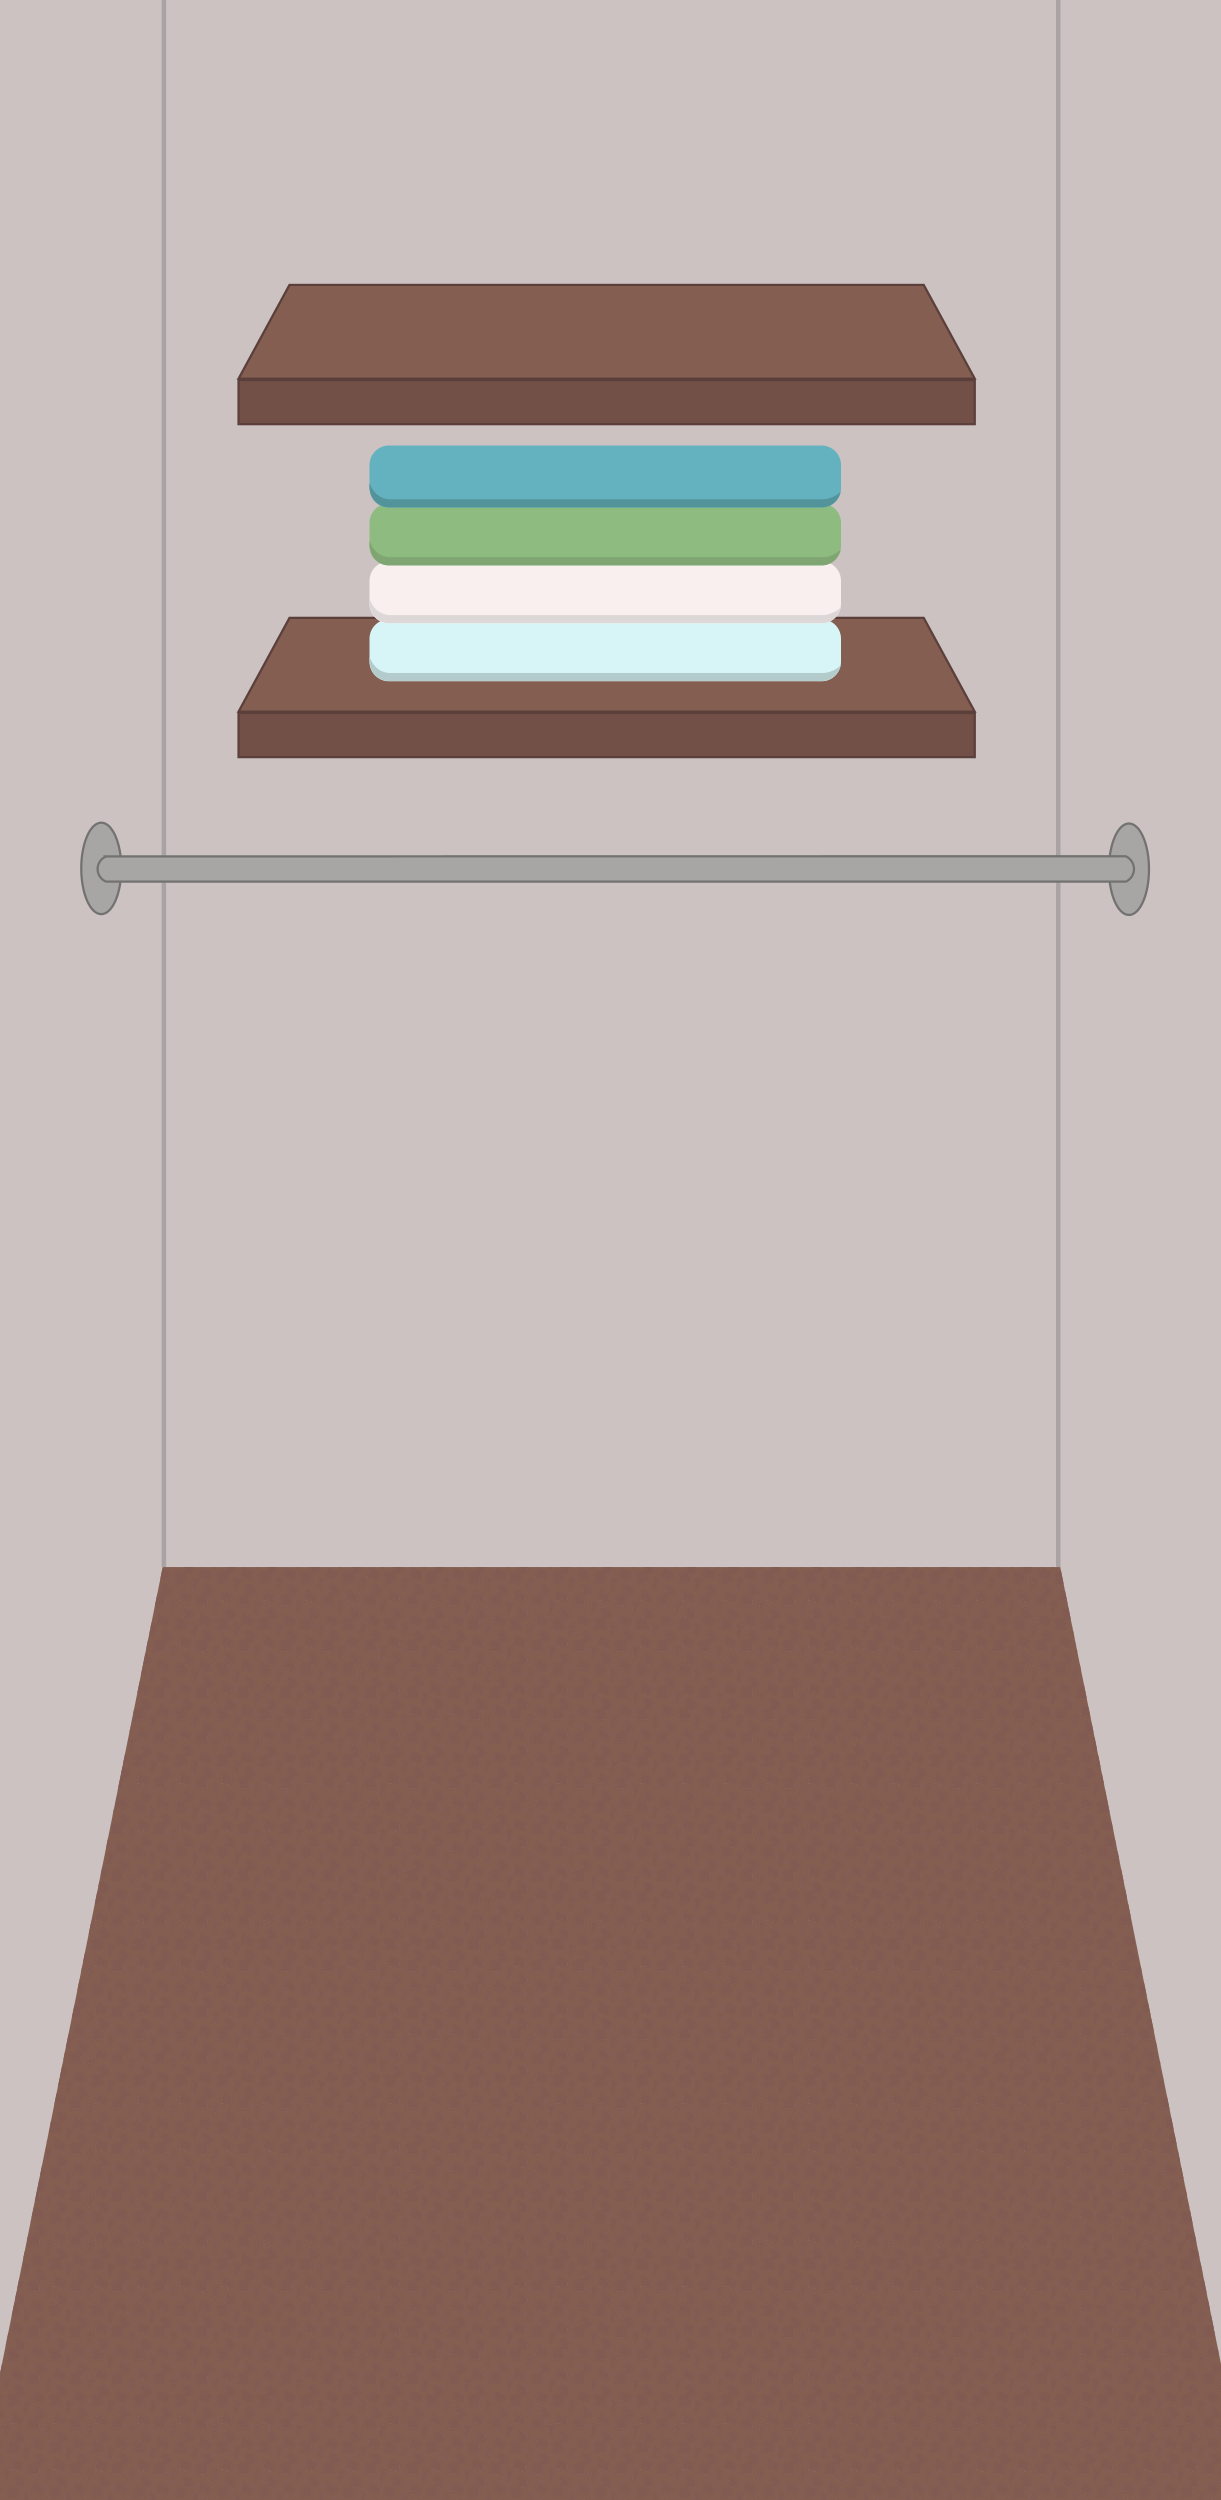
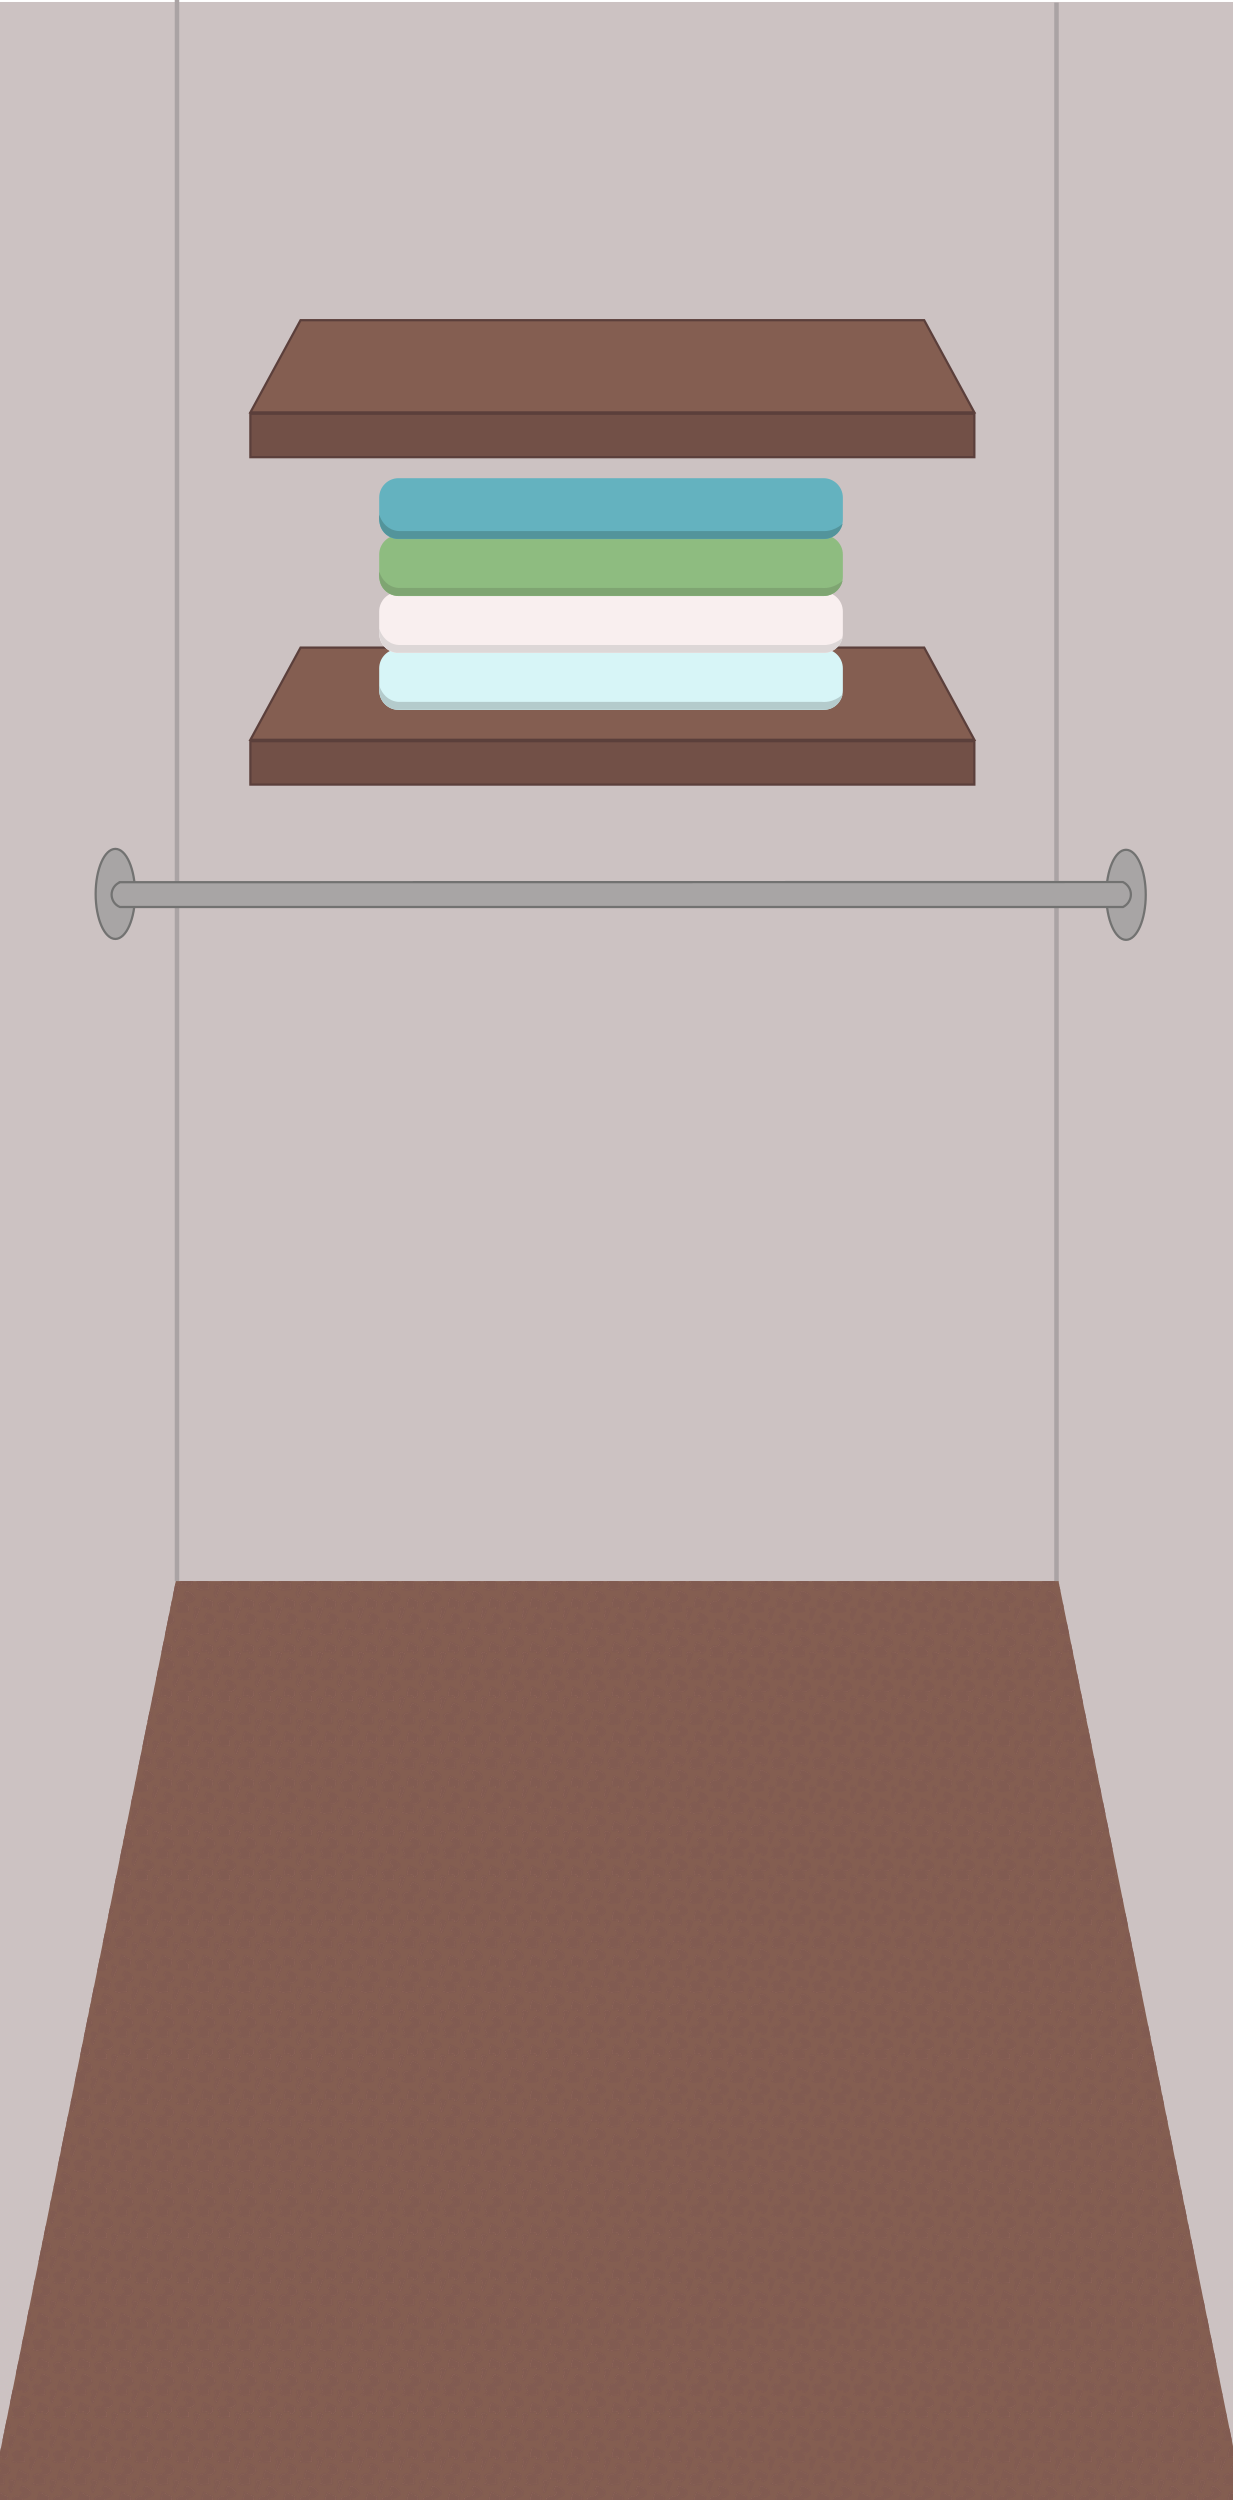
- <svg xmlns="http://www.w3.org/2000/svg" id="long_hair" viewBox="0 0 135.36 277.2">
+ <svg xmlns="http://www.w3.org/2000/svg" id="long_hair" viewBox="0 0 136.8 277.57">
  <defs>
-     <pattern id="New_Pattern_5" data-name="New Pattern 5" x="0" y="0" width="4.65" height="5.07" patternTransform="translate(360.95 145.46)" patternUnits="userSpaceOnUse" viewBox="0 0 4.65 5.07">
+     <pattern id="New_Pattern_5" data-name="New Pattern 5" x="0" y="0" width="4.65" height="5.07" patternTransform="translate(251.87 32.74) scale(.98)" patternUnits="userSpaceOnUse" viewBox="0 0 4.65 5.07">
      <g>
        <rect y="0" width="4.65" height="5.07" fill="none" />
        <g>
          <path d="M4.98,4.18c-.09-.04-.3-.13-.41-.1-.09.02-.15.19-.21.27-.05.07.16.31.14.42-.02.11-.17.16-.16.27.02.14.01.26.06.36.06.12.12.27.2.29.08.02.14-.14.21-.22.06-.07.03-.2.07-.31.04-.09.1-.13.13-.24.03-.1.09-.17.09-.25,0-.1.15-.23.13-.29-.03-.08-.16-.17-.25-.2Z" fill="#815b51" />
          <path d="M3.83,3.94c-.17-.15-.58-.51-.8-.55-.18-.03-.39.19-.58.29-.2.11.24.53.18.67-.07.18-.45.21-.25.34.21.12.43.18.75.14.24-.03.59-.03.76-.11.16-.08,0-.26.01-.37,0-.13.1-.26-.07-.41Z" fill="#815b51" />
        </g>
        <g>
          <path d="M.9,3.63c-.06.06-.19.19-.18.29,0,.08.12.2.16.3.03.09.31-.11.38-.06s0,.28.08.3c.09.02.17.06.26,0,.12-.07.27-.14.36-.29s.03-.26.03-.39c0-.1-.15-.01-.2-.08-.05-.05-.04-.12-.12-.14s-.11-.07-.2-.06c-.1.01-.19-.1-.28-.06-.11.04-.24.13-.3.19Z" fill="#815b51" />
          <path d="M1.58,4.86c-.09-.04-.29-.13-.39-.07-.09.07-.17.33-.26.47-.09.13.33.24.31.37s-.35.3-.32.4c.05.11.04.22.19.25.18.02.4.05.67-.05s.36-.26.52-.38c.12-.09-.11-.11-.08-.2.02-.07.11-.13.05-.19s-.02-.12-.12-.16c-.1-.06-.07-.16-.18-.21-.12-.07-.29-.18-.38-.22Z" fill="#815b51" />
          <path d="M.33,4.18c-.09-.04-.3-.13-.41-.1-.09.02-.15.19-.21.27-.05.07.16.31.14.42-.02.11-.17.16-.16.27.02.14.01.26.06.36.06.12.12.27.2.29.08.02.14-.14.21-.22.06-.07.03-.2.07-.31.04-.09.1-.13.13-.24.03-.1.09-.17.09-.25,0-.1.15-.23.13-.29-.03-.08-.16-.17-.25-.2Z" fill="#815b51" />
        </g>
        <g>
          <path d="M.64,3.51c-.04.17-.12.57-.05.68.06.09.31.02.43.04.11.01.25-.4.37-.42s.26.14.36.09c.11-.06.22-.09.26-.16.04-.07.1-.15.03-.22s-.22-.12-.32-.19c-.08-.07-.13,0-.22-.06-.08-.05-.12-.12-.2-.14s-.13-.1-.19-.08c-.08.03-.19-.19-.25-.1-.08.11-.18.4-.21.57Z" fill="#815b51" />
          <path d="M3.23,1.09c-.06.06-.19.19-.18.29,0,.08.12.2.16.3.03.09.31-.11.38-.06s0,.28.08.3c.09.02.17.06.26,0,.12-.07.27-.14.36-.29s.03-.26.03-.39c0-.1-.15-.01-.2-.08-.05-.05-.04-.12-.12-.14s-.11-.07-.2-.06c-.1.01-.19-.1-.28-.06-.11.04-.24.13-.3.19Z" fill="#815b51" />
          <path d="M3.9,2.33c-.09-.04-.29-.13-.39-.07-.09.07-.17.33-.26.47-.09.13.33.24.31.37s-.35.3-.32.4c.05.11.04.22.19.25.18.02.4.05.67-.05s.36-.26.52-.38c.12-.09-.11-.11-.08-.2.02-.07.11-.13.05-.19s-.02-.12-.12-.16c-.1-.06-.07-.16-.18-.21-.12-.07-.29-.18-.38-.22Z" fill="#815b51" />
          <path d="M2.65,1.64c-.09-.04-.3-.13-.41-.1-.09.02-.15.19-.21.27-.05.07.16.31.14.42-.02.11-.17.16-.16.27.02.14.01.26.06.36.06.12.12.27.2.29.08.02.14-.14.21-.22.06-.07.03-.2.07-.31.04-.09.1-.13.13-.24.03-.1.09-.17.09-.25,0-.1.15-.23.13-.29-.03-.08-.16-.17-.25-.2Z" fill="#815b51" />
          <path d="M1.51,1.4c-.17-.15-.58-.51-.8-.55-.18-.03-.39.19-.58.29-.2.11.24.53.18.67-.07.18-.45.21-.25.34.21.12.43.18.75.14.24-.03.59-.03.76-.11.16-.08,0-.26.01-.37,0-.13.1-.26-.07-.41Z" fill="#815b51" />
        </g>
        <g>
          <path d="M2.97.97c-.04.17-.12.57-.05.68.06.09.31.02.43.04.11.01.25-.4.37-.42s.26.14.36.09c.11-.06.22-.09.26-.16.04-.07.1-.15.03-.22s-.22-.12-.32-.19c-.08-.07-.13,0-.22-.06-.08-.05-.12-.12-.2-.14s-.13-.1-.19-.08c-.08.03-.19-.19-.25-.1-.08.11-.18.4-.21.57Z" fill="#815b51" />
          <path d="M4.98-.9c-.09-.04-.3-.13-.41-.1-.09.02-.15.19-.21.27-.05.07.16.31.14.42-.02.11-.17.16-.16.27.02.14.01.26.06.36.06.12.12.27.2.29.08.02.14-.14.21-.22.06-.07.03-.2.07-.31.04-.09.1-.13.13-.24.03-.1.09-.17.09-.25,0-.1.15-.23.13-.29-.03-.08-.16-.17-.25-.2Z" fill="#815b51" />
        </g>
        <g>
          <path d="M1.58-.21c-.09-.04-.29-.13-.39-.07-.09.07-.17.33-.26.47-.09.13.33.24.31.37s-.35.3-.32.4c.05.11.04.22.19.25.18.02.4.05.67-.05s.36-.26.52-.38c.12-.09-.11-.11-.08-.2.02-.07.11-.13.05-.19s-.02-.12-.12-.16c-.1-.06-.07-.16-.18-.21-.12-.07-.29-.18-.38-.22Z" fill="#815b51" />
          <path d="M.33-.9c-.09-.04-.3-.13-.41-.1-.09.02-.15.19-.21.27-.05.07.16.31.14.42-.02.11-.17.16-.16.27.02.14.01.26.06.36.06.12.12.27.2.29.08.02.14-.14.21-.22.06-.07.03-.2.07-.31C.28,0,.34-.04.37-.15c.03-.1.09-.17.09-.25,0-.1.15-.23.13-.29-.03-.08-.16-.17-.25-.2Z" fill="#815b51" />
        </g>
      </g>
    </pattern>
  </defs>
  <g id="storage_room">
-     <rect x="-3.13" y="-4.29" width="141.65" height="282.3" fill="#ccc2c2" />
-     <line x1="18.17" y1="173.77" x2="18.17" y2="-10.89" fill="none" stroke="#aaa3a4" stroke-miterlimit="10" stroke-width=".5" />
-     <line x1="117.34" y1="173.77" x2="117.34" y2="-10.89" fill="none" stroke="#aaa3a4" stroke-miterlimit="10" stroke-width=".5" />
-     <polygon points="138.65 278.32 -3.05 278.32 18.04 173.76 117.56 173.76 138.65 278.32" fill="#845e51" />
-     <polygon points="138.65 278.32 -3.05 278.32 18.04 173.76 117.56 173.76 138.65 278.32" fill="url(#New_Pattern_5)" />
-     <rect x="26.45" y="79.06" width="81.63" height="4.89" fill="#725047" stroke="#5b3f3b" stroke-miterlimit="10" stroke-width=".25" />
-     <polygon points="108.08 78.91 26.45 78.91 32.1 68.51 102.42 68.51 108.08 78.91" fill="#845e51" stroke="#5b3f3b" stroke-miterlimit="10" stroke-width=".25" />
-     <rect x="26.45" y="42.14" width="81.63" height="4.89" fill="#725047" stroke="#5b3f3b" stroke-miterlimit="10" stroke-width=".25" />
-     <polygon points="108.08 41.99 26.45 41.99 32.1 31.59 102.42 31.59 108.08 41.99" fill="#845e51" stroke="#5b3f3b" stroke-miterlimit="10" stroke-width=".25" />
-     <ellipse cx="11.23" cy="96.29" rx="2.22" ry="5.07" fill="#a8a5a5" stroke="#727271" stroke-miterlimit="10" stroke-width=".25" />
-     <ellipse cx="125.18" cy="96.38" rx="2.22" ry="5.07" fill="#a8a5a5" stroke="#727271" stroke-miterlimit="10" stroke-width=".25" />
-     <path d="M11.73,94.96c37.7,0,75.4-.02,113.1-.02.57.27.92.84.91,1.45-.02.58-.36,1.1-.88,1.36-37.71,0-75.41,0-113.12,0-.55-.24-.92-.78-.92-1.38,0-.61.36-1.16.92-1.4Z" fill="#a8a5a5" stroke="#727271" stroke-miterlimit="10" stroke-width=".25" />
-     <rect x="40.97" y="68.66" width="52.28" height="6.88" rx="2.16" ry="2.16" fill="#d7f5f7" />
-     <path d="M40.98,72.79c-.03.24-.04.6.06,1.01.04.17.09.37.21.6.31.59.83.85,1,.93.15.07.38.15.69.18h48.27c.17,0,.45-.04.76-.17.09-.04.39-.18.67-.47.39-.4.52-.86.57-1.08-.2.19-.59.5-1.17.69-.46.15-.87.16-1.13.14h-47.75c-.23-.01-.53-.06-.85-.21-.95-.44-1.27-1.41-1.34-1.62Z" fill="#b4cbcc" />
-     <rect x="40.97" y="62.24" width="52.28" height="6.88" rx="2.16" ry="2.16" fill="#f9efef" />
-     <path d="M40.98,66.37c-.03.24-.04.6.06,1.01.04.17.09.37.21.6.31.59.83.85,1,.93.15.07.38.15.69.18h48.27c.17,0,.45-.04.76-.17.09-.04.39-.18.67-.47.39-.4.52-.86.57-1.08-.2.19-.59.5-1.17.69-.46.15-.87.16-1.13.14h-47.75c-.23-.01-.53-.06-.85-.21-.95-.44-1.27-1.41-1.34-1.62Z" fill="#ddd7d7" />
-     <rect x="40.97" y="55.82" width="52.28" height="6.88" rx="2.16" ry="2.16" fill="#8ebc80" />
-     <path d="M40.98,59.95c-.03.24-.04.6.06,1.01.04.17.09.37.21.6.31.59.83.85,1,.93.15.07.38.15.69.18h48.27c.17,0,.45-.04.76-.17.09-.04.39-.18.67-.47.39-.4.52-.86.57-1.08-.2.19-.59.5-1.17.69-.46.15-.87.16-1.13.14h-47.75c-.23-.01-.53-.06-.85-.21-.95-.44-1.27-1.41-1.34-1.62Z" fill="#7fa572" />
-     <rect x="40.97" y="49.4" width="52.28" height="6.88" rx="2.16" ry="2.16" fill="#64b2bf" />
-     <path d="M40.98,53.53c-.03.24-.04.6.06,1.01.04.17.09.37.21.6.31.59.83.85,1,.93.15.07.38.15.69.18h48.27c.17,0,.45-.04.76-.17.09-.04.39-.18.67-.47.39-.4.52-.86.57-1.08-.2.19-.59.5-1.17.69-.46.15-.87.16-1.13.14h-47.75c-.23-.01-.53-.06-.85-.21-.95-.44-1.27-1.41-1.34-1.62Z" fill="#53949b" />
+     <rect x="-1.33" y=".22" width="139.48" height="277.98" fill="#ccc2c2" />
+     <line x1="19.65" y1="175.55" x2="19.65" y2="-.17" fill="none" stroke="#aaa3a4" stroke-miterlimit="10" stroke-width=".5" />
+     <line x1="117.3" y1="175.55" x2="117.3" y2=".29" fill="none" stroke="#aaa3a4" stroke-miterlimit="10" stroke-width=".5" />
+     <polygon points="138.29 278.5 -1.25 278.5 19.52 175.54 117.52 175.54 138.29 278.5" fill="#845e51" />
+     <polygon points="138.29 278.5 -1.25 278.5 19.52 175.54 117.52 175.54 138.29 278.5" fill="url(#New_Pattern_5)" />
+     <rect x="27.8" y="82.29" width="80.38" height="4.82" fill="#725047" stroke="#5b3f3b" stroke-miterlimit="10" stroke-width=".25" />
+     <polygon points="108.18 82.14 27.8 82.14 33.37 71.9 102.61 71.9 108.18 82.14" fill="#845e51" stroke="#5b3f3b" stroke-miterlimit="10" stroke-width=".25" />
+     <rect x="27.8" y="45.94" width="80.38" height="4.82" fill="#725047" stroke="#5b3f3b" stroke-miterlimit="10" stroke-width=".25" />
+     <polygon points="108.18 45.79 27.8 45.79 33.37 35.55 102.61 35.55 108.18 45.79" fill="#845e51" stroke="#5b3f3b" stroke-miterlimit="10" stroke-width=".25" />
+     <ellipse cx="12.81" cy="99.25" rx="2.19" ry="5" fill="#a8a5a5" stroke="#727271" stroke-miterlimit="10" stroke-width=".25" />
+     <ellipse cx="125.02" cy="99.35" rx="2.19" ry="5" fill="#a8a5a5" stroke="#727271" stroke-miterlimit="10" stroke-width=".25" />
+     <path d="M13.3,97.95c37.12,0,74.25-.02,111.37-.02.56.26.91.83.89,1.43-.02.57-.35,1.08-.87,1.34-37.13,0-74.26,0-111.39,0-.55-.23-.9-.77-.91-1.36,0-.6.36-1.14.91-1.38Z" fill="#a8a5a5" stroke="#727271" stroke-miterlimit="10" stroke-width=".25" />
+     <rect x="42.1" y="72.05" width="51.48" height="6.77" rx="2.16" ry="2.16" fill="#d7f5f7" />
+     <path d="M42.11,76.12c-.03.23-.04.59.06,1,.04.17.08.36.21.59.31.58.82.84.99.91.14.07.38.15.68.18h47.53c.17,0,.45-.04.75-.17.09-.04.38-.17.66-.46.38-.4.52-.84.56-1.06-.2.19-.58.49-1.15.68-.46.15-.86.16-1.11.14h-47.02c-.23-.01-.52-.06-.84-.21-.94-.44-1.25-1.39-1.32-1.6Z" fill="#b4cbcc" />
+     <rect x="42.1" y="65.73" width="51.48" height="6.77" rx="2.16" ry="2.16" fill="#f9efef" />
+     <path d="M42.11,69.8c-.03.23-.04.59.06,1,.04.17.08.36.21.59.31.58.82.84.99.91.14.07.38.15.68.18h47.53c.17,0,.45-.04.75-.17.09-.04.38-.17.66-.46.38-.4.52-.84.56-1.06-.2.19-.58.49-1.15.68-.46.15-.86.16-1.11.14h-47.02c-.23-.01-.52-.06-.84-.21-.94-.44-1.25-1.39-1.32-1.6Z" fill="#ddd7d7" />
+     <rect x="42.1" y="59.41" width="51.48" height="6.77" rx="2.16" ry="2.16" fill="#8ebc80" />
+     <path d="M42.11,63.47c-.03.23-.04.59.06,1,.04.17.08.36.21.59.31.58.82.84.99.91.14.07.38.15.68.18h47.53c.17,0,.45-.04.75-.17.09-.04.38-.17.66-.46.38-.4.52-.84.56-1.06-.2.19-.58.49-1.15.68-.46.15-.86.16-1.11.14h-47.02c-.23-.01-.52-.06-.84-.21-.94-.44-1.25-1.39-1.32-1.6Z" fill="#7fa572" />
+     <rect x="42.1" y="53.09" width="51.48" height="6.77" rx="2.16" ry="2.16" fill="#64b2bf" />
+     <path d="M42.11,57.15c-.03.23-.04.59.06,1,.04.17.08.36.21.59.31.58.82.84.99.91.14.07.38.15.68.18h47.53c.17,0,.45-.04.75-.17.09-.04.38-.17.66-.46.38-.4.52-.84.56-1.06-.2.19-.58.49-1.15.68-.46.15-.86.16-1.11.14h-47.02c-.23-.01-.52-.06-.84-.21-.94-.44-1.25-1.39-1.32-1.6Z" fill="#53949b" />
  </g>
</svg>
